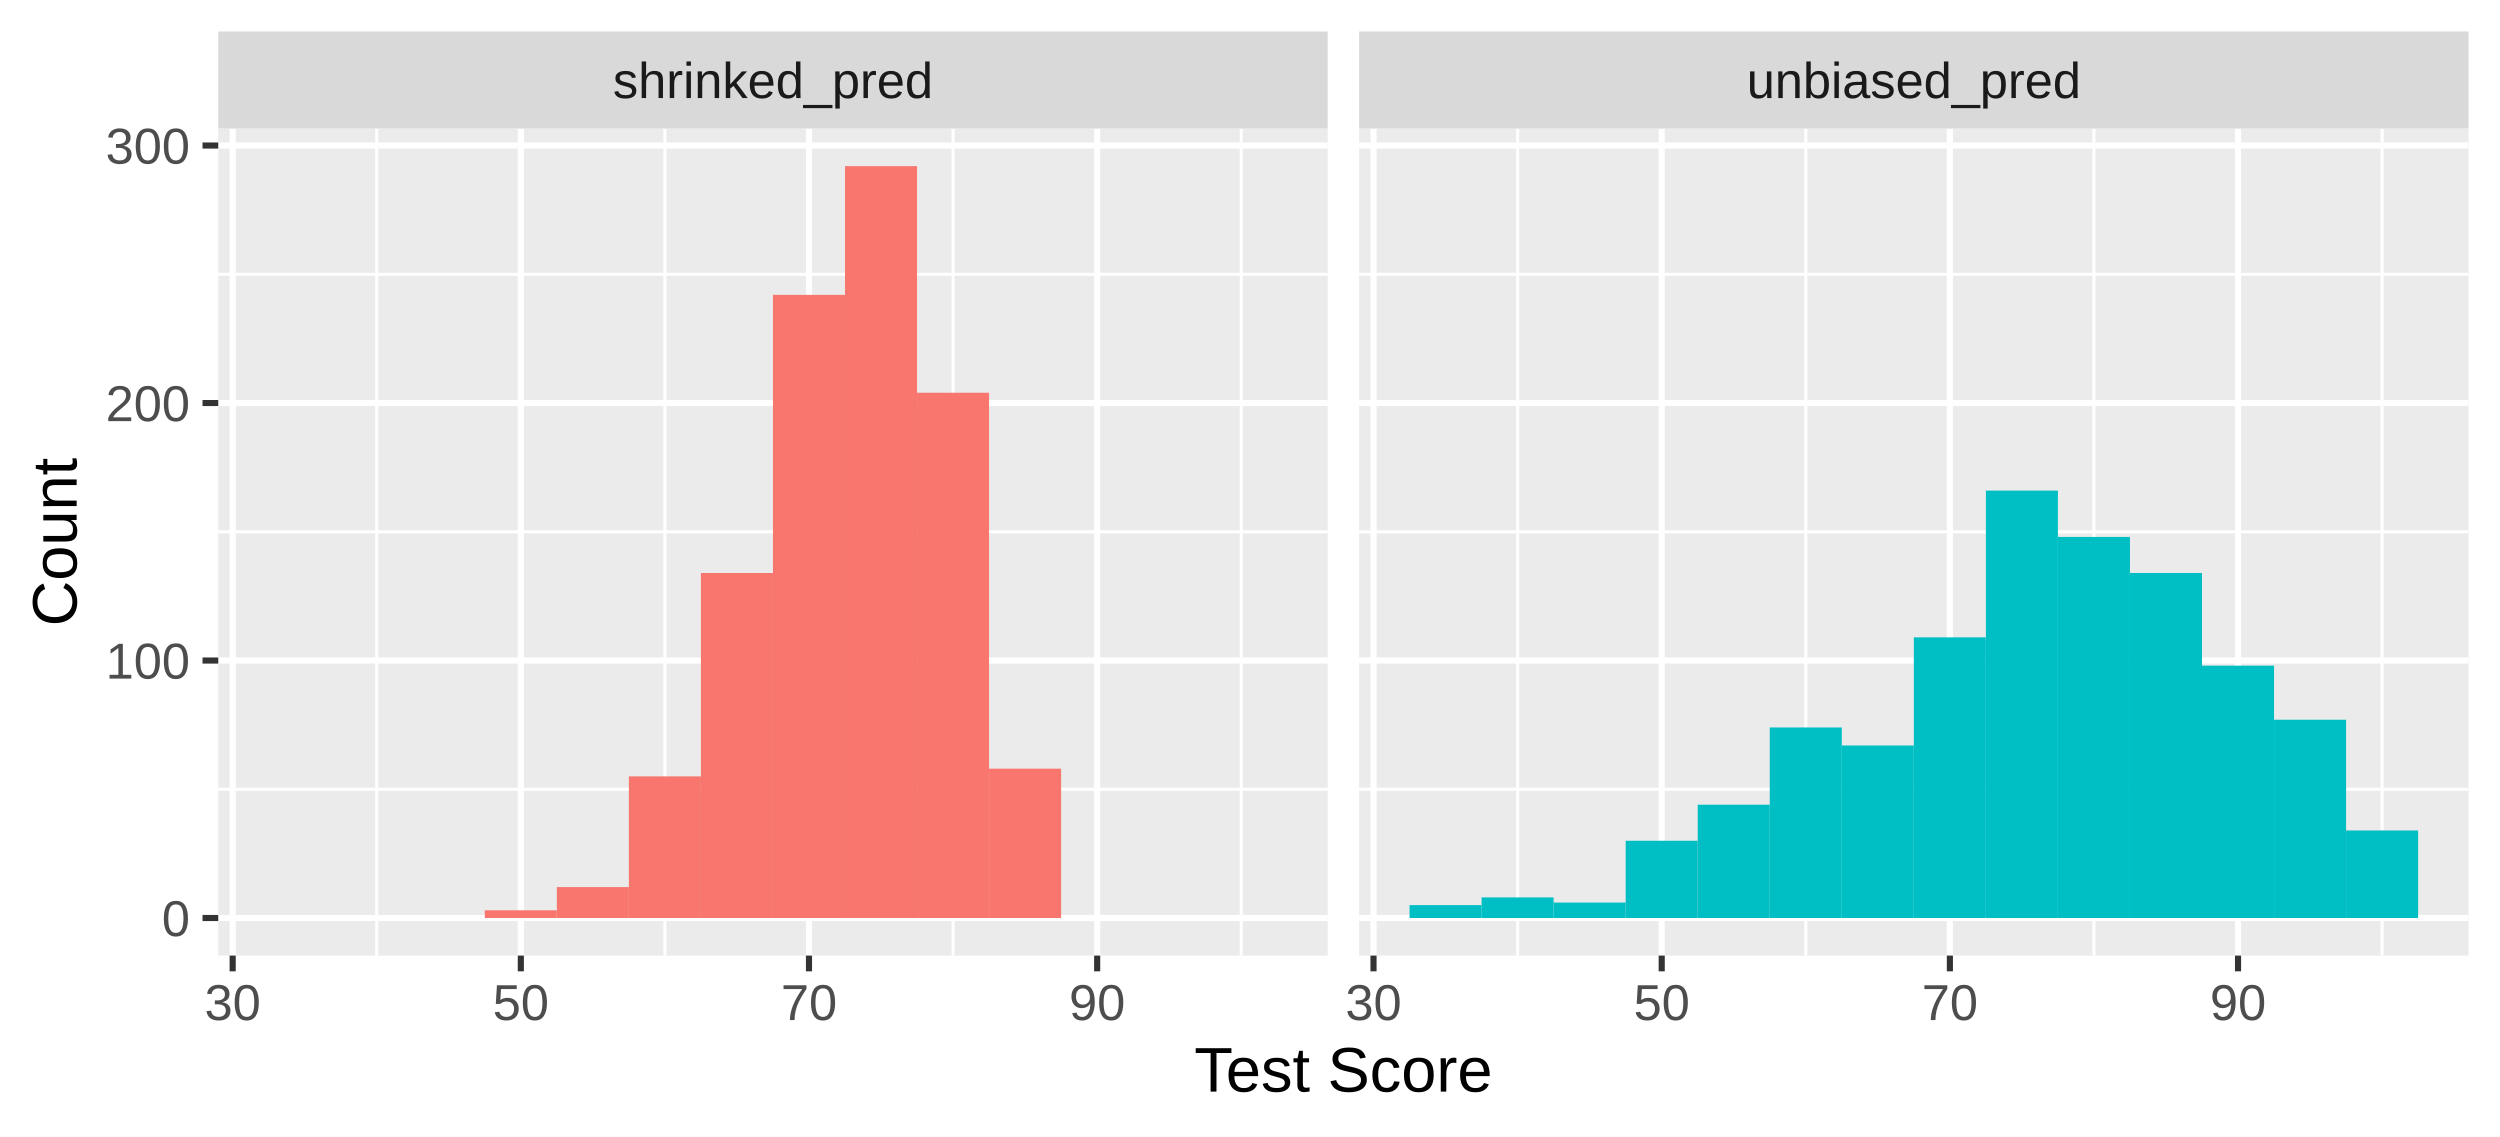
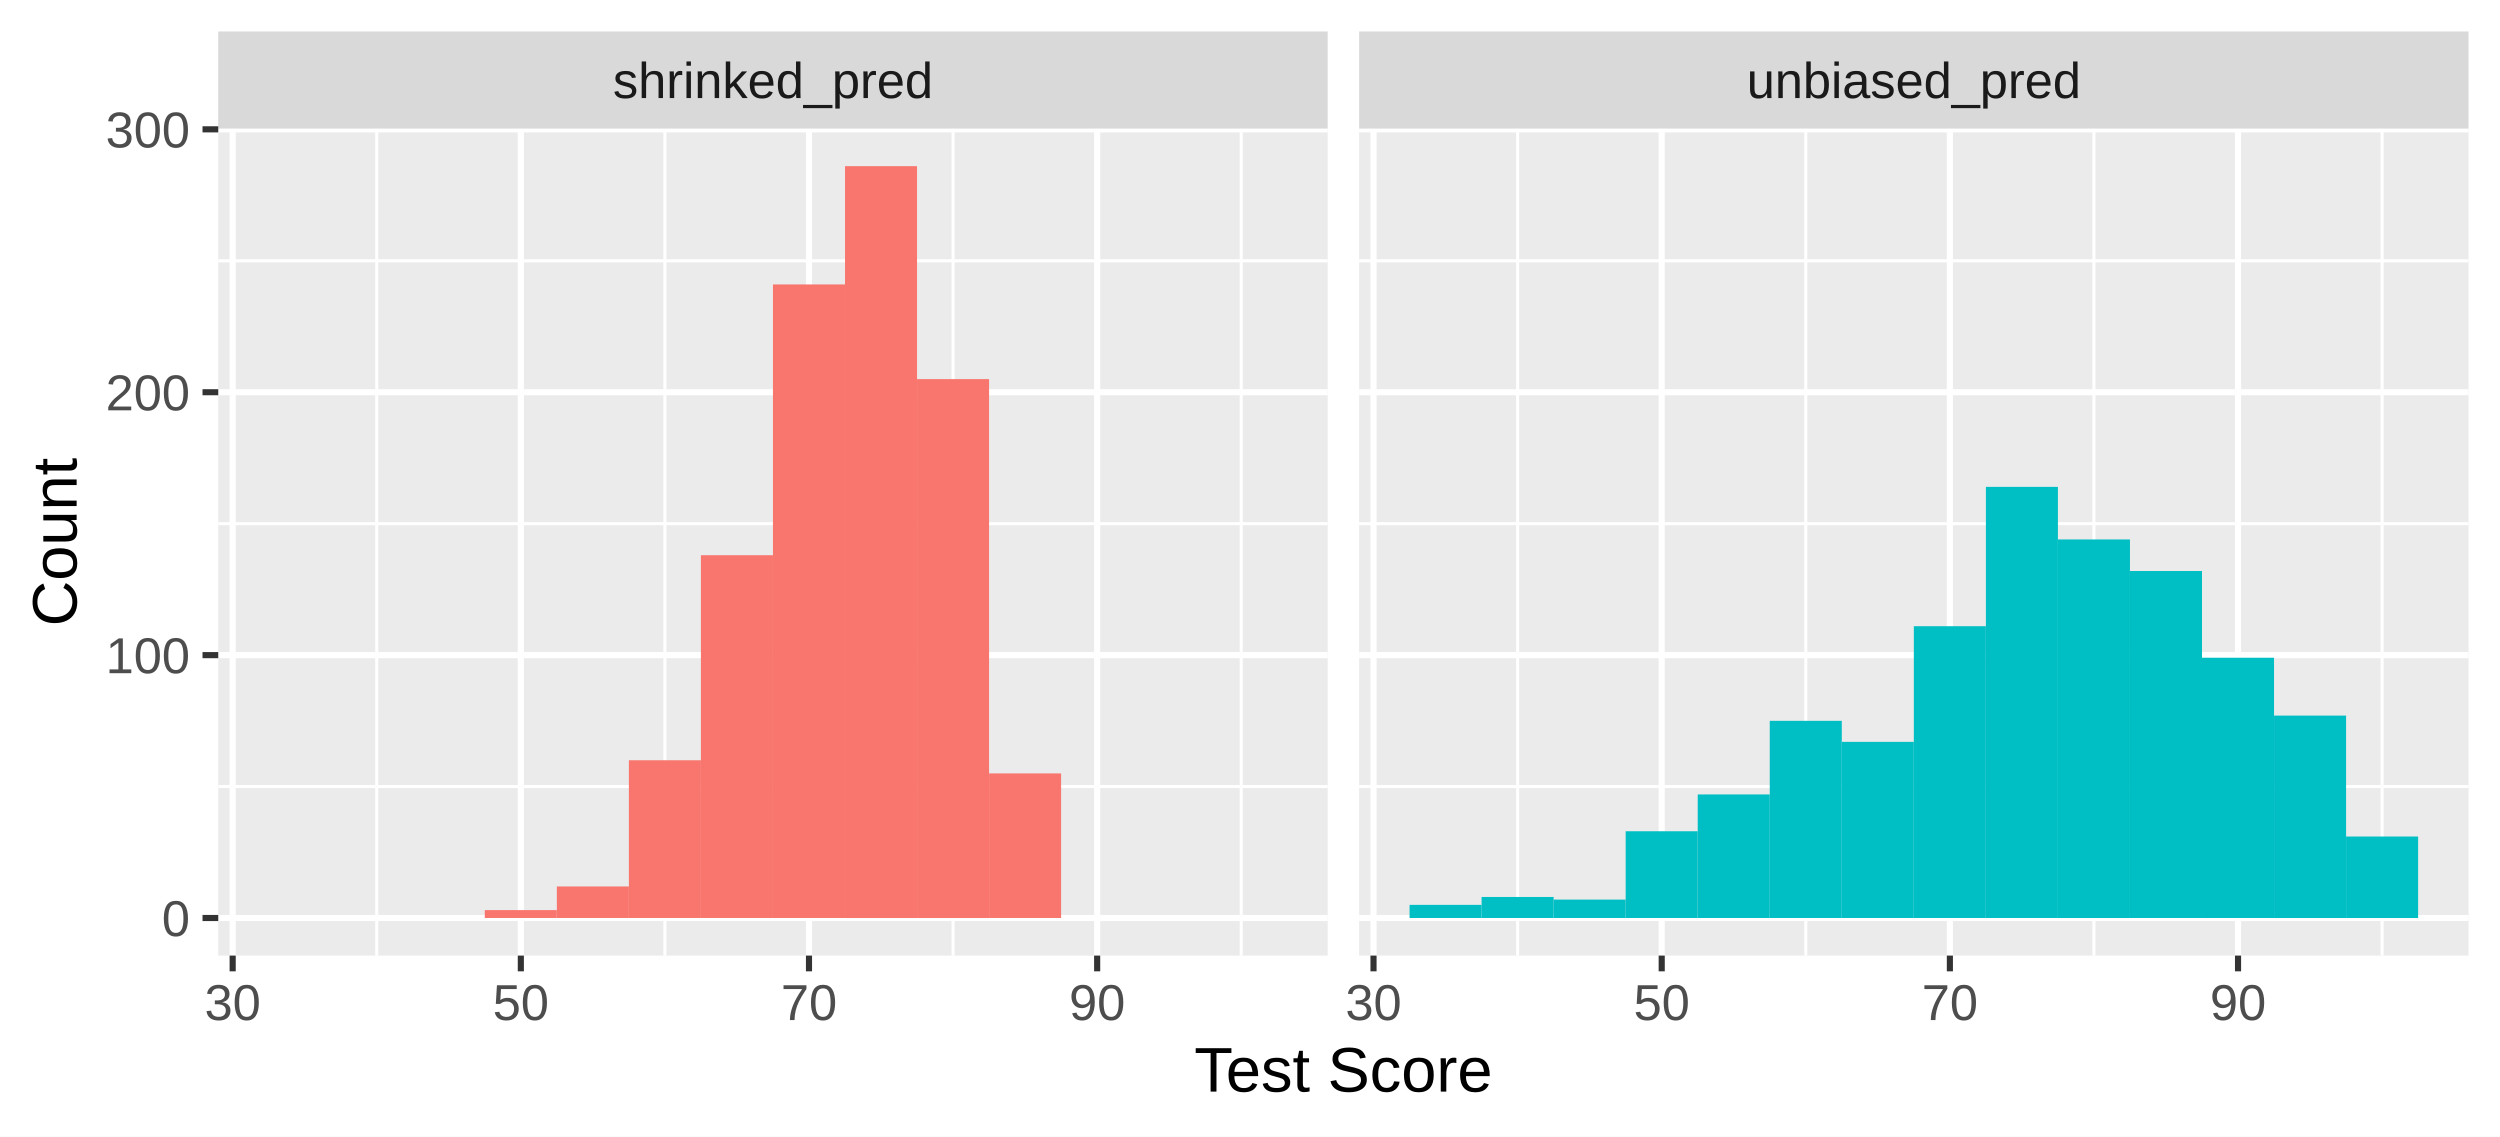
<svg xmlns="http://www.w3.org/2000/svg" class="svglite" width="792.00pt" height="360.00pt" viewBox="0 0 792.00 360.00">
  <defs>
    <style type="text/css">
    .svglite line, .svglite polyline, .svglite polygon, .svglite path, .svglite rect, .svglite circle {
      fill: none;
      stroke: #000000;
      stroke-linecap: round;
      stroke-linejoin: round;
      stroke-miterlimit: 10.00;
    }
    .svglite text {
      white-space: pre;
    }
  </style>
  </defs>
  <rect width="100%" height="100%" style="stroke: none; fill: #FFFFFF;" />
  <defs>
    <clipPath id="cpMC4wMHw3OTIuMDB8MC4wMHwzNjAuMDA=">
      <rect x="0.00" y="0.00" width="792.00" height="360.00" />
    </clipPath>
  </defs>
  <g clip-path="url(#cpMC4wMHw3OTIuMDB8MC4wMHwzNjAuMDA=)">
    <rect x="0.00" y="0" width="792.00" height="360.00" style="stroke-width: 1.94; stroke: #FFFFFF; fill: #FFFFFF;" />
  </g>
  <defs>
    <clipPath id="cpNjkuMTR8NDIwLjYxfDQwLjczfDMwMi43Mw==">
      <rect x="69.14" y="40.73" width="351.47" height="262.00" />
    </clipPath>
  </defs>
  <g clip-path="url(#cpNjkuMTR8NDIwLjYxfDQwLjczfDMwMi43Mw==)">
    <rect x="69.14" y="40.73" width="351.47" height="262.00" style="stroke-width: 1.94; stroke: none; fill: #EBEBEB;" />
-     <polyline points="69.14,250.04 420.61,250.04 " style="stroke-width: 0.97; stroke: #FFFFFF; stroke-linecap: butt;" />
-     <polyline points="69.14,168.47 420.61,168.47 " style="stroke-width: 0.97; stroke: #FFFFFF; stroke-linecap: butt;" />
-     <polyline points="69.14,86.90 420.61,86.90 " style="stroke-width: 0.97; stroke: #FFFFFF; stroke-linecap: butt;" />
+     <polyline points="69.14,249.18 420.61,249.18 " style="stroke-width: 0.97; stroke: #FFFFFF; stroke-linecap: butt;" />
+     <polyline points="69.14,165.90 420.61,165.90 " style="stroke-width: 0.97; stroke: #FFFFFF; stroke-linecap: butt;" />
+     <polyline points="69.14,82.62 420.61,82.62 " style="stroke-width: 0.97; stroke: #FFFFFF; stroke-linecap: butt;" />
    <polyline points="119.35,302.73 119.35,40.73 " style="stroke-width: 0.97; stroke: #FFFFFF; stroke-linecap: butt;" />
    <polyline points="210.64,302.73 210.64,40.73 " style="stroke-width: 0.97; stroke: #FFFFFF; stroke-linecap: butt;" />
    <polyline points="301.93,302.73 301.93,40.73 " style="stroke-width: 0.97; stroke: #FFFFFF; stroke-linecap: butt;" />
    <polyline points="393.22,302.73 393.22,40.73 " style="stroke-width: 0.97; stroke: #FFFFFF; stroke-linecap: butt;" />
    <polyline points="69.14,290.82 420.61,290.82 " style="stroke-width: 1.94; stroke: #FFFFFF; stroke-linecap: butt;" />
-     <polyline points="69.14,209.25 420.61,209.25 " style="stroke-width: 1.94; stroke: #FFFFFF; stroke-linecap: butt;" />
-     <polyline points="69.14,127.68 420.61,127.68 " style="stroke-width: 1.94; stroke: #FFFFFF; stroke-linecap: butt;" />
-     <polyline points="69.14,46.11 420.61,46.11 " style="stroke-width: 1.94; stroke: #FFFFFF; stroke-linecap: butt;" />
+     <polyline points="69.14,207.54 420.61,207.54 " style="stroke-width: 1.94; stroke: #FFFFFF; stroke-linecap: butt;" />
+     <polyline points="69.14,124.26 420.61,124.26 " style="stroke-width: 1.94; stroke: #FFFFFF; stroke-linecap: butt;" />
+     <polyline points="69.14,40.98 420.61,40.98 " style="stroke-width: 1.94; stroke: #FFFFFF; stroke-linecap: butt;" />
    <polyline points="73.71,302.73 73.71,40.73 " style="stroke-width: 1.94; stroke: #FFFFFF; stroke-linecap: butt;" />
    <polyline points="165.00,302.73 165.00,40.73 " style="stroke-width: 1.94; stroke: #FFFFFF; stroke-linecap: butt;" />
    <polyline points="256.29,302.73 256.29,40.73 " style="stroke-width: 1.94; stroke: #FFFFFF; stroke-linecap: butt;" />
    <polyline points="347.58,302.73 347.58,40.73 " style="stroke-width: 1.94; stroke: #FFFFFF; stroke-linecap: butt;" />
    <rect x="85.12" y="290.82" width="22.82" height="0.00" style="stroke-width: 1.07; stroke: none; stroke-linecap: butt; stroke-linejoin: miter; fill: #F8766D;" />
    <rect x="107.94" y="290.82" width="22.82" height="0.00" style="stroke-width: 1.07; stroke: none; stroke-linecap: butt; stroke-linejoin: miter; fill: #F8766D;" />
    <rect x="130.76" y="290.82" width="22.82" height="0.00" style="stroke-width: 1.07; stroke: none; stroke-linecap: butt; stroke-linejoin: miter; fill: #F8766D;" />
-     <rect x="153.58" y="288.38" width="22.82" height="2.45" style="stroke-width: 1.07; stroke: none; stroke-linecap: butt; stroke-linejoin: miter; fill: #F8766D;" />
-     <rect x="176.41" y="281.03" width="22.82" height="9.79" style="stroke-width: 1.07; stroke: none; stroke-linecap: butt; stroke-linejoin: miter; fill: #F8766D;" />
-     <rect x="199.23" y="245.96" width="22.82" height="44.86" style="stroke-width: 1.07; stroke: none; stroke-linecap: butt; stroke-linejoin: miter; fill: #F8766D;" />
-     <rect x="222.05" y="181.52" width="22.82" height="109.30" style="stroke-width: 1.07; stroke: none; stroke-linecap: butt; stroke-linejoin: miter; fill: #F8766D;" />
-     <rect x="244.87" y="93.42" width="22.82" height="197.40" style="stroke-width: 1.07; stroke: none; stroke-linecap: butt; stroke-linejoin: miter; fill: #F8766D;" />
+     <rect x="153.58" y="288.32" width="22.82" height="2.50" style="stroke-width: 1.07; stroke: none; stroke-linecap: butt; stroke-linejoin: miter; fill: #F8766D;" />
+     <rect x="176.41" y="280.83" width="22.82" height="9.99" style="stroke-width: 1.07; stroke: none; stroke-linecap: butt; stroke-linejoin: miter; fill: #F8766D;" />
+     <rect x="199.23" y="240.85" width="22.82" height="49.97" style="stroke-width: 1.07; stroke: none; stroke-linecap: butt; stroke-linejoin: miter; fill: #F8766D;" />
+     <rect x="222.05" y="175.89" width="22.82" height="114.93" style="stroke-width: 1.07; stroke: none; stroke-linecap: butt; stroke-linejoin: miter; fill: #F8766D;" />
+     <rect x="244.87" y="90.11" width="22.82" height="200.71" style="stroke-width: 1.07; stroke: none; stroke-linecap: butt; stroke-linejoin: miter; fill: #F8766D;" />
    <rect x="267.70" y="52.64" width="22.82" height="238.19" style="stroke-width: 1.07; stroke: none; stroke-linecap: butt; stroke-linejoin: miter; fill: #F8766D;" />
-     <rect x="290.52" y="124.42" width="22.82" height="166.40" style="stroke-width: 1.07; stroke: none; stroke-linecap: butt; stroke-linejoin: miter; fill: #F8766D;" />
-     <rect x="313.34" y="243.51" width="22.82" height="47.31" style="stroke-width: 1.07; stroke: none; stroke-linecap: butt; stroke-linejoin: miter; fill: #F8766D;" />
+     <rect x="290.52" y="120.10" width="22.82" height="170.73" style="stroke-width: 1.07; stroke: none; stroke-linecap: butt; stroke-linejoin: miter; fill: #F8766D;" />
+     <rect x="313.34" y="245.02" width="22.82" height="45.80" style="stroke-width: 1.07; stroke: none; stroke-linecap: butt; stroke-linejoin: miter; fill: #F8766D;" />
    <rect x="336.16" y="290.82" width="22.82" height="0.00" style="stroke-width: 1.07; stroke: none; stroke-linecap: butt; stroke-linejoin: miter; fill: #F8766D;" />
    <rect x="358.99" y="290.82" width="22.82" height="0.00" style="stroke-width: 1.07; stroke: none; stroke-linecap: butt; stroke-linejoin: miter; fill: #F8766D;" />
    <rect x="381.81" y="290.82" width="22.82" height="0.00" style="stroke-width: 1.07; stroke: none; stroke-linecap: butt; stroke-linejoin: miter; fill: #F8766D;" />
  </g>
  <g clip-path="url(#cpMC4wMHw3OTIuMDB8MC4wMHwzNjAuMDA=)">
</g>
  <defs>
    <clipPath id="cpNDMwLjU3fDc4Mi4wNHw0MC43M3wzMDIuNzM=">
      <rect x="430.57" y="40.73" width="351.47" height="262.00" />
    </clipPath>
  </defs>
  <g clip-path="url(#cpNDMwLjU3fDc4Mi4wNHw0MC43M3wzMDIuNzM=)">
    <rect x="430.57" y="40.73" width="351.47" height="262.00" style="stroke-width: 1.94; stroke: none; fill: #EBEBEB;" />
-     <polyline points="430.57,250.04 782.04,250.04 " style="stroke-width: 0.97; stroke: #FFFFFF; stroke-linecap: butt;" />
-     <polyline points="430.57,168.47 782.04,168.47 " style="stroke-width: 0.97; stroke: #FFFFFF; stroke-linecap: butt;" />
-     <polyline points="430.57,86.90 782.04,86.90 " style="stroke-width: 0.97; stroke: #FFFFFF; stroke-linecap: butt;" />
+     <polyline points="430.57,249.18 782.04,249.18 " style="stroke-width: 0.97; stroke: #FFFFFF; stroke-linecap: butt;" />
+     <polyline points="430.57,165.90 782.04,165.90 " style="stroke-width: 0.97; stroke: #FFFFFF; stroke-linecap: butt;" />
+     <polyline points="430.57,82.62 782.04,82.62 " style="stroke-width: 0.97; stroke: #FFFFFF; stroke-linecap: butt;" />
    <polyline points="480.78,302.73 480.78,40.73 " style="stroke-width: 0.97; stroke: #FFFFFF; stroke-linecap: butt;" />
    <polyline points="572.07,302.73 572.07,40.73 " style="stroke-width: 0.97; stroke: #FFFFFF; stroke-linecap: butt;" />
    <polyline points="663.36,302.73 663.36,40.73 " style="stroke-width: 0.97; stroke: #FFFFFF; stroke-linecap: butt;" />
    <polyline points="754.65,302.73 754.65,40.73 " style="stroke-width: 0.97; stroke: #FFFFFF; stroke-linecap: butt;" />
    <polyline points="430.57,290.82 782.04,290.82 " style="stroke-width: 1.94; stroke: #FFFFFF; stroke-linecap: butt;" />
-     <polyline points="430.57,209.25 782.04,209.25 " style="stroke-width: 1.94; stroke: #FFFFFF; stroke-linecap: butt;" />
-     <polyline points="430.57,127.68 782.04,127.68 " style="stroke-width: 1.94; stroke: #FFFFFF; stroke-linecap: butt;" />
-     <polyline points="430.57,46.11 782.04,46.11 " style="stroke-width: 1.94; stroke: #FFFFFF; stroke-linecap: butt;" />
+     <polyline points="430.57,207.54 782.04,207.54 " style="stroke-width: 1.94; stroke: #FFFFFF; stroke-linecap: butt;" />
+     <polyline points="430.57,124.26 782.04,124.26 " style="stroke-width: 1.94; stroke: #FFFFFF; stroke-linecap: butt;" />
+     <polyline points="430.57,40.98 782.04,40.98 " style="stroke-width: 1.94; stroke: #FFFFFF; stroke-linecap: butt;" />
    <polyline points="435.13,302.73 435.13,40.73 " style="stroke-width: 1.94; stroke: #FFFFFF; stroke-linecap: butt;" />
    <polyline points="526.43,302.73 526.43,40.73 " style="stroke-width: 1.94; stroke: #FFFFFF; stroke-linecap: butt;" />
    <polyline points="617.72,302.73 617.72,40.73 " style="stroke-width: 1.94; stroke: #FFFFFF; stroke-linecap: butt;" />
    <polyline points="709.01,302.73 709.01,40.73 " style="stroke-width: 1.94; stroke: #FFFFFF; stroke-linecap: butt;" />
-     <rect x="446.55" y="286.74" width="22.82" height="4.08" style="stroke-width: 1.07; stroke: none; stroke-linecap: butt; stroke-linejoin: miter; fill: #00BFC4;" />
-     <rect x="469.37" y="284.30" width="22.82" height="6.53" style="stroke-width: 1.07; stroke: none; stroke-linecap: butt; stroke-linejoin: miter; fill: #00BFC4;" />
-     <rect x="492.19" y="285.93" width="22.82" height="4.89" style="stroke-width: 1.07; stroke: none; stroke-linecap: butt; stroke-linejoin: miter; fill: #00BFC4;" />
-     <rect x="515.01" y="266.35" width="22.82" height="24.47" style="stroke-width: 1.07; stroke: none; stroke-linecap: butt; stroke-linejoin: miter; fill: #00BFC4;" />
-     <rect x="537.84" y="254.93" width="22.82" height="35.89" style="stroke-width: 1.07; stroke: none; stroke-linecap: butt; stroke-linejoin: miter; fill: #00BFC4;" />
-     <rect x="560.66" y="230.46" width="22.82" height="60.36" style="stroke-width: 1.07; stroke: none; stroke-linecap: butt; stroke-linejoin: miter; fill: #00BFC4;" />
-     <rect x="583.48" y="236.17" width="22.82" height="54.65" style="stroke-width: 1.07; stroke: none; stroke-linecap: butt; stroke-linejoin: miter; fill: #00BFC4;" />
-     <rect x="606.30" y="201.91" width="22.82" height="88.91" style="stroke-width: 1.07; stroke: none; stroke-linecap: butt; stroke-linejoin: miter; fill: #00BFC4;" />
-     <rect x="629.13" y="155.42" width="22.82" height="135.41" style="stroke-width: 1.07; stroke: none; stroke-linecap: butt; stroke-linejoin: miter; fill: #00BFC4;" />
-     <rect x="651.95" y="170.10" width="22.82" height="120.72" style="stroke-width: 1.07; stroke: none; stroke-linecap: butt; stroke-linejoin: miter; fill: #00BFC4;" />
-     <rect x="674.77" y="181.52" width="22.82" height="109.30" style="stroke-width: 1.07; stroke: none; stroke-linecap: butt; stroke-linejoin: miter; fill: #00BFC4;" />
-     <rect x="697.59" y="210.88" width="22.82" height="79.94" style="stroke-width: 1.07; stroke: none; stroke-linecap: butt; stroke-linejoin: miter; fill: #00BFC4;" />
-     <rect x="720.42" y="228.01" width="22.82" height="62.81" style="stroke-width: 1.07; stroke: none; stroke-linecap: butt; stroke-linejoin: miter; fill: #00BFC4;" />
-     <rect x="743.24" y="263.09" width="22.82" height="27.73" style="stroke-width: 1.07; stroke: none; stroke-linecap: butt; stroke-linejoin: miter; fill: #00BFC4;" />
+     <rect x="446.55" y="286.66" width="22.82" height="4.16" style="stroke-width: 1.07; stroke: none; stroke-linecap: butt; stroke-linejoin: miter; fill: #00BFC4;" />
+     <rect x="469.37" y="284.16" width="22.82" height="6.66" style="stroke-width: 1.07; stroke: none; stroke-linecap: butt; stroke-linejoin: miter; fill: #00BFC4;" />
+     <rect x="492.19" y="284.99" width="22.82" height="5.83" style="stroke-width: 1.07; stroke: none; stroke-linecap: butt; stroke-linejoin: miter; fill: #00BFC4;" />
+     <rect x="515.01" y="263.34" width="22.82" height="27.48" style="stroke-width: 1.07; stroke: none; stroke-linecap: butt; stroke-linejoin: miter; fill: #00BFC4;" />
+     <rect x="537.84" y="251.68" width="22.82" height="39.14" style="stroke-width: 1.07; stroke: none; stroke-linecap: butt; stroke-linejoin: miter; fill: #00BFC4;" />
+     <rect x="560.66" y="228.36" width="22.82" height="62.46" style="stroke-width: 1.07; stroke: none; stroke-linecap: butt; stroke-linejoin: miter; fill: #00BFC4;" />
+     <rect x="583.48" y="235.02" width="22.82" height="55.80" style="stroke-width: 1.07; stroke: none; stroke-linecap: butt; stroke-linejoin: miter; fill: #00BFC4;" />
+     <rect x="606.30" y="198.38" width="22.82" height="92.44" style="stroke-width: 1.07; stroke: none; stroke-linecap: butt; stroke-linejoin: miter; fill: #00BFC4;" />
+     <rect x="629.13" y="154.24" width="22.82" height="136.58" style="stroke-width: 1.07; stroke: none; stroke-linecap: butt; stroke-linejoin: miter; fill: #00BFC4;" />
+     <rect x="651.95" y="170.90" width="22.82" height="119.93" style="stroke-width: 1.07; stroke: none; stroke-linecap: butt; stroke-linejoin: miter; fill: #00BFC4;" />
+     <rect x="674.77" y="180.89" width="22.82" height="109.93" style="stroke-width: 1.07; stroke: none; stroke-linecap: butt; stroke-linejoin: miter; fill: #00BFC4;" />
+     <rect x="697.59" y="208.37" width="22.82" height="82.45" style="stroke-width: 1.07; stroke: none; stroke-linecap: butt; stroke-linejoin: miter; fill: #00BFC4;" />
+     <rect x="720.42" y="226.70" width="22.82" height="64.13" style="stroke-width: 1.07; stroke: none; stroke-linecap: butt; stroke-linejoin: miter; fill: #00BFC4;" />
+     <rect x="743.24" y="265.01" width="22.82" height="25.82" style="stroke-width: 1.07; stroke: none; stroke-linecap: butt; stroke-linejoin: miter; fill: #00BFC4;" />
  </g>
  <g clip-path="url(#cpMC4wMHw3OTIuMDB8MC4wMHwzNjAuMDA=)">
</g>
  <defs>
    <clipPath id="cpNjkuMTR8NDIwLjYxfDkuOTZ8NDAuNzM=">
      <rect x="69.14" y="9.96" width="351.47" height="30.77" />
    </clipPath>
  </defs>
  <g clip-path="url(#cpNjkuMTR8NDIwLjYxfDkuOTZ8NDAuNzM=)">
    <rect x="69.14" y="9.96" width="351.47" height="30.77" style="stroke-width: 1.94; stroke: none; fill: #D9D9D9;" />
    <text x="244.87" y="31.07" text-anchor="middle" style="font-size: 16.00px;fill: #1A1A1A; font-family: &quot;Arial&quot;;" textLength="101.40px" lengthAdjust="spacingAndGlyphs">shrinked_pred</text>
  </g>
  <g clip-path="url(#cpMC4wMHw3OTIuMDB8MC4wMHwzNjAuMDA=)">
</g>
  <defs>
    <clipPath id="cpNDMwLjU3fDc4Mi4wNHw5Ljk2fDQwLjcz">
      <rect x="430.57" y="9.96" width="351.47" height="30.77" />
    </clipPath>
  </defs>
  <g clip-path="url(#cpNDMwLjU3fDc4Mi4wNHw5Ljk2fDQwLjcz)">
    <rect x="430.57" y="9.96" width="351.47" height="30.77" style="stroke-width: 1.94; stroke: none; fill: #D9D9D9;" />
    <text x="606.30" y="31.07" text-anchor="middle" style="font-size: 16.00px;fill: #1A1A1A; font-family: &quot;Arial&quot;;" textLength="105.88px" lengthAdjust="spacingAndGlyphs">unbiased_pred</text>
  </g>
  <g clip-path="url(#cpMC4wMHw3OTIuMDB8MC4wMHwzNjAuMDA=)">
    <polyline points="73.71,307.71 73.71,302.73 " style="stroke-width: 1.94; stroke: #333333; stroke-linecap: butt;" />
    <polyline points="165.00,307.71 165.00,302.73 " style="stroke-width: 1.94; stroke: #333333; stroke-linecap: butt;" />
    <polyline points="256.29,307.71 256.29,302.73 " style="stroke-width: 1.94; stroke: #333333; stroke-linecap: butt;" />
    <polyline points="347.58,307.71 347.58,302.73 " style="stroke-width: 1.94; stroke: #333333; stroke-linecap: butt;" />
    <text x="73.71" y="323.15" text-anchor="middle" style="font-size: 16.00px;fill: #4D4D4D; font-family: &quot;Arial&quot;;" textLength="17.80px" lengthAdjust="spacingAndGlyphs">30</text>
    <text x="165.00" y="323.15" text-anchor="middle" style="font-size: 16.00px;fill: #4D4D4D; font-family: &quot;Arial&quot;;" textLength="17.80px" lengthAdjust="spacingAndGlyphs">50</text>
    <text x="256.29" y="323.15" text-anchor="middle" style="font-size: 16.00px;fill: #4D4D4D; font-family: &quot;Arial&quot;;" textLength="17.80px" lengthAdjust="spacingAndGlyphs">70</text>
    <text x="347.58" y="323.15" text-anchor="middle" style="font-size: 16.00px;fill: #4D4D4D; font-family: &quot;Arial&quot;;" textLength="17.80px" lengthAdjust="spacingAndGlyphs">90</text>
    <polyline points="435.13,307.71 435.13,302.73 " style="stroke-width: 1.94; stroke: #333333; stroke-linecap: butt;" />
    <polyline points="526.43,307.71 526.43,302.73 " style="stroke-width: 1.94; stroke: #333333; stroke-linecap: butt;" />
    <polyline points="617.72,307.71 617.72,302.73 " style="stroke-width: 1.94; stroke: #333333; stroke-linecap: butt;" />
    <polyline points="709.01,307.71 709.01,302.73 " style="stroke-width: 1.94; stroke: #333333; stroke-linecap: butt;" />
    <text x="435.13" y="323.15" text-anchor="middle" style="font-size: 16.00px;fill: #4D4D4D; font-family: &quot;Arial&quot;;" textLength="17.80px" lengthAdjust="spacingAndGlyphs">30</text>
    <text x="526.43" y="323.15" text-anchor="middle" style="font-size: 16.00px;fill: #4D4D4D; font-family: &quot;Arial&quot;;" textLength="17.80px" lengthAdjust="spacingAndGlyphs">50</text>
    <text x="617.72" y="323.15" text-anchor="middle" style="font-size: 16.00px;fill: #4D4D4D; font-family: &quot;Arial&quot;;" textLength="17.80px" lengthAdjust="spacingAndGlyphs">70</text>
    <text x="709.01" y="323.15" text-anchor="middle" style="font-size: 16.00px;fill: #4D4D4D; font-family: &quot;Arial&quot;;" textLength="17.80px" lengthAdjust="spacingAndGlyphs">90</text>
    <text x="60.17" y="296.55" text-anchor="end" style="font-size: 16.00px;fill: #4D4D4D; font-family: &quot;Arial&quot;;" textLength="8.90px" lengthAdjust="spacingAndGlyphs">0</text>
-     <text x="60.17" y="214.98" text-anchor="end" style="font-size: 16.00px;fill: #4D4D4D; font-family: &quot;Arial&quot;;" textLength="26.70px" lengthAdjust="spacingAndGlyphs">100</text>
-     <text x="60.17" y="133.41" text-anchor="end" style="font-size: 16.00px;fill: #4D4D4D; font-family: &quot;Arial&quot;;" textLength="26.70px" lengthAdjust="spacingAndGlyphs">200</text>
-     <text x="60.17" y="51.84" text-anchor="end" style="font-size: 16.00px;fill: #4D4D4D; font-family: &quot;Arial&quot;;" textLength="26.70px" lengthAdjust="spacingAndGlyphs">300</text>
+     <text x="60.17" y="213.27" text-anchor="end" style="font-size: 16.00px;fill: #4D4D4D; font-family: &quot;Arial&quot;;" textLength="26.70px" lengthAdjust="spacingAndGlyphs">100</text>
+     <text x="60.17" y="129.99" text-anchor="end" style="font-size: 16.00px;fill: #4D4D4D; font-family: &quot;Arial&quot;;" textLength="26.70px" lengthAdjust="spacingAndGlyphs">200</text>
+     <text x="60.17" y="46.71" text-anchor="end" style="font-size: 16.00px;fill: #4D4D4D; font-family: &quot;Arial&quot;;" textLength="26.70px" lengthAdjust="spacingAndGlyphs">300</text>
    <polyline points="64.16,290.82 69.14,290.82 " style="stroke-width: 1.94; stroke: #333333; stroke-linecap: butt;" />
-     <polyline points="64.16,209.25 69.14,209.25 " style="stroke-width: 1.94; stroke: #333333; stroke-linecap: butt;" />
-     <polyline points="64.16,127.68 69.14,127.68 " style="stroke-width: 1.94; stroke: #333333; stroke-linecap: butt;" />
-     <polyline points="64.16,46.11 69.14,46.11 " style="stroke-width: 1.94; stroke: #333333; stroke-linecap: butt;" />
+     <polyline points="64.16,207.54 69.14,207.54 " style="stroke-width: 1.94; stroke: #333333; stroke-linecap: butt;" />
+     <polyline points="64.16,124.26 69.14,124.26 " style="stroke-width: 1.94; stroke: #333333; stroke-linecap: butt;" />
+     <polyline points="64.16,40.98 69.14,40.98 " style="stroke-width: 1.94; stroke: #333333; stroke-linecap: butt;" />
    <text x="425.59" y="345.83" text-anchor="middle" style="font-size: 20.00px; font-family: &quot;Arial&quot;;" textLength="94.49px" lengthAdjust="spacingAndGlyphs">Test Score</text>
    <text transform="translate(24.28,171.73) rotate(-90)" text-anchor="middle" style="font-size: 20.00px; font-family: &quot;Arial&quot;;" textLength="53.37px" lengthAdjust="spacingAndGlyphs">Count</text>
  </g>
</svg>
